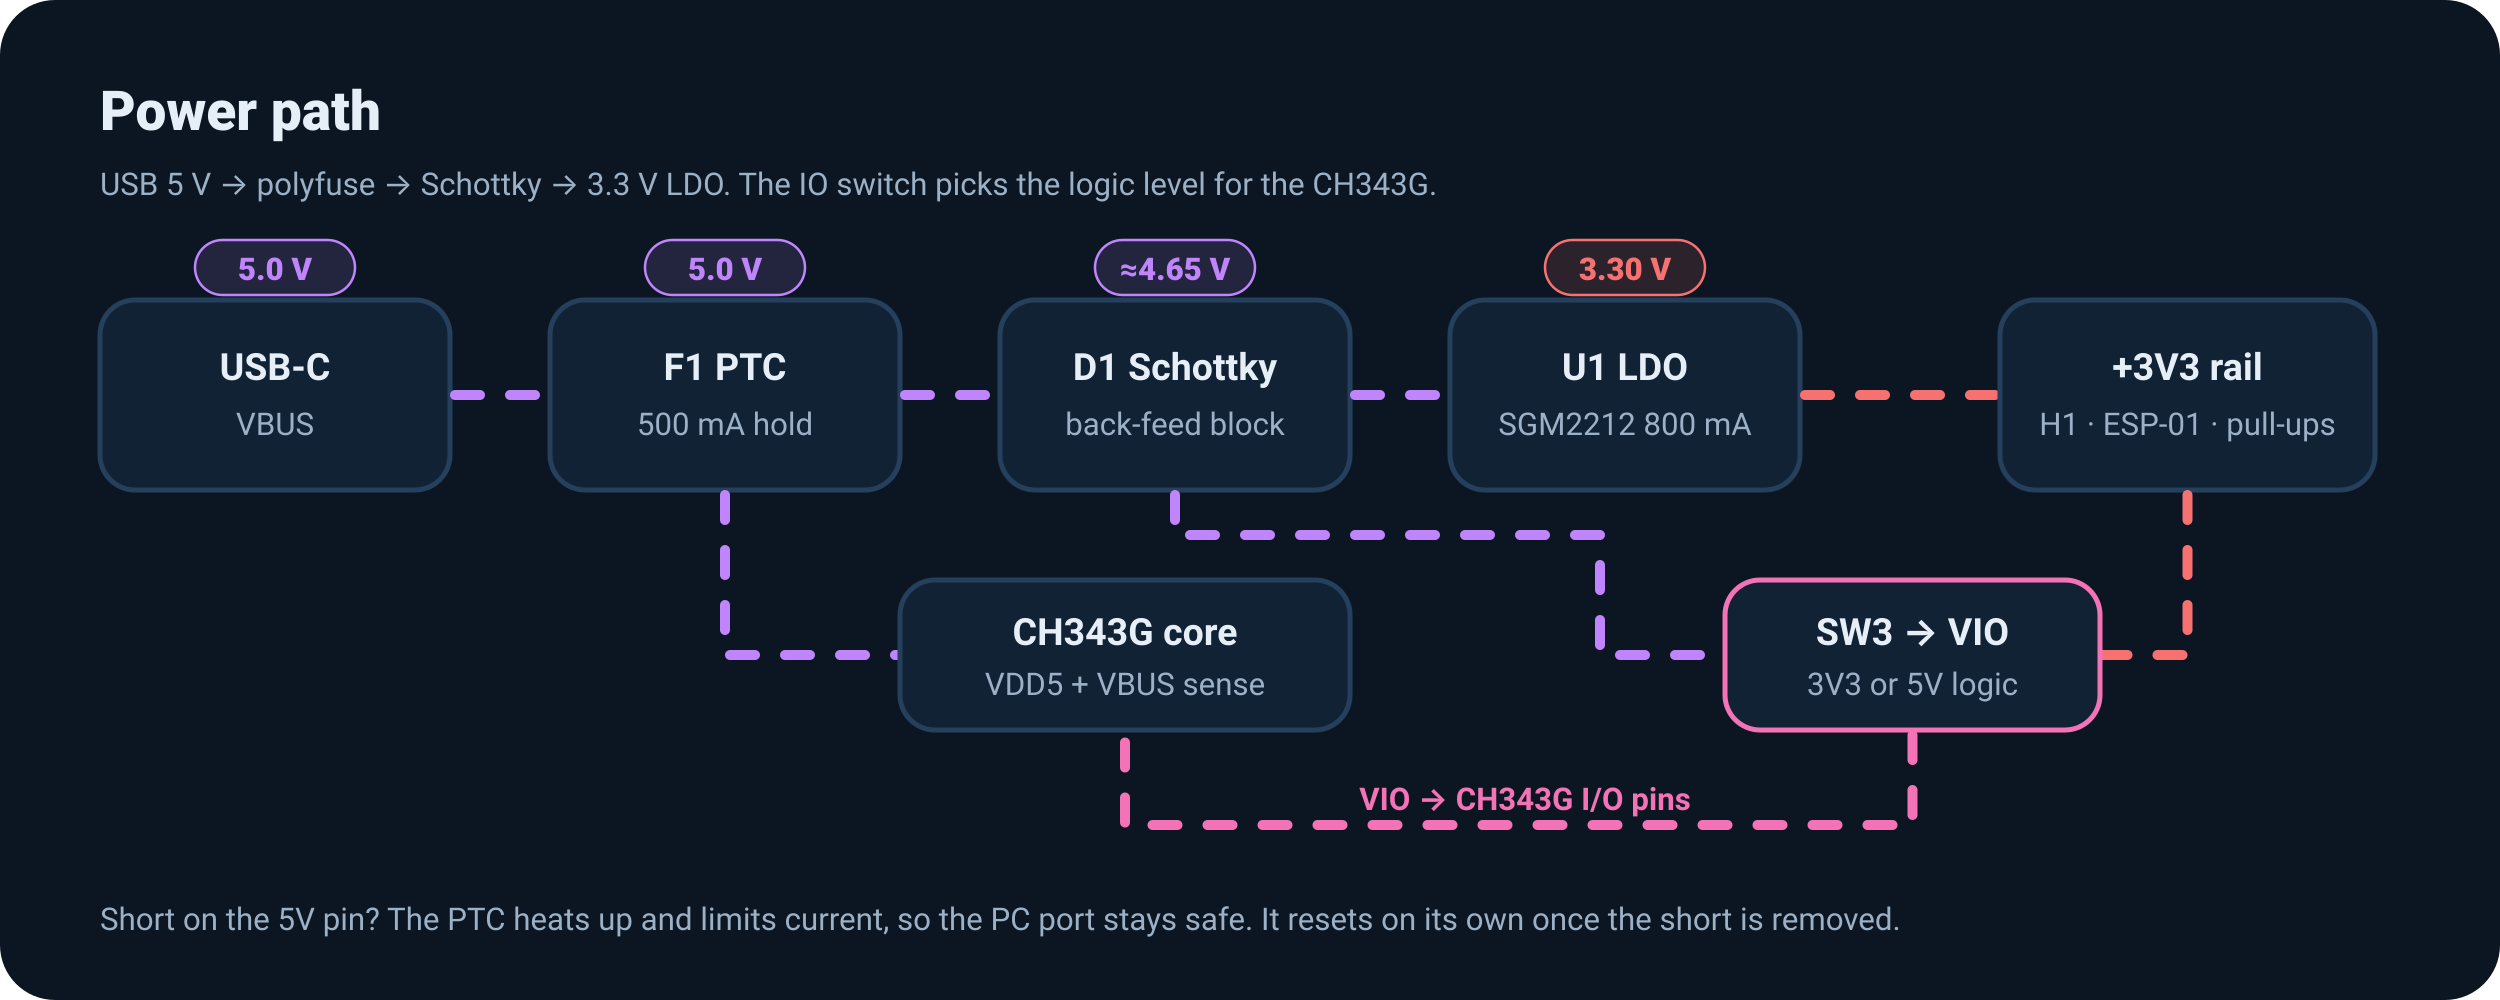
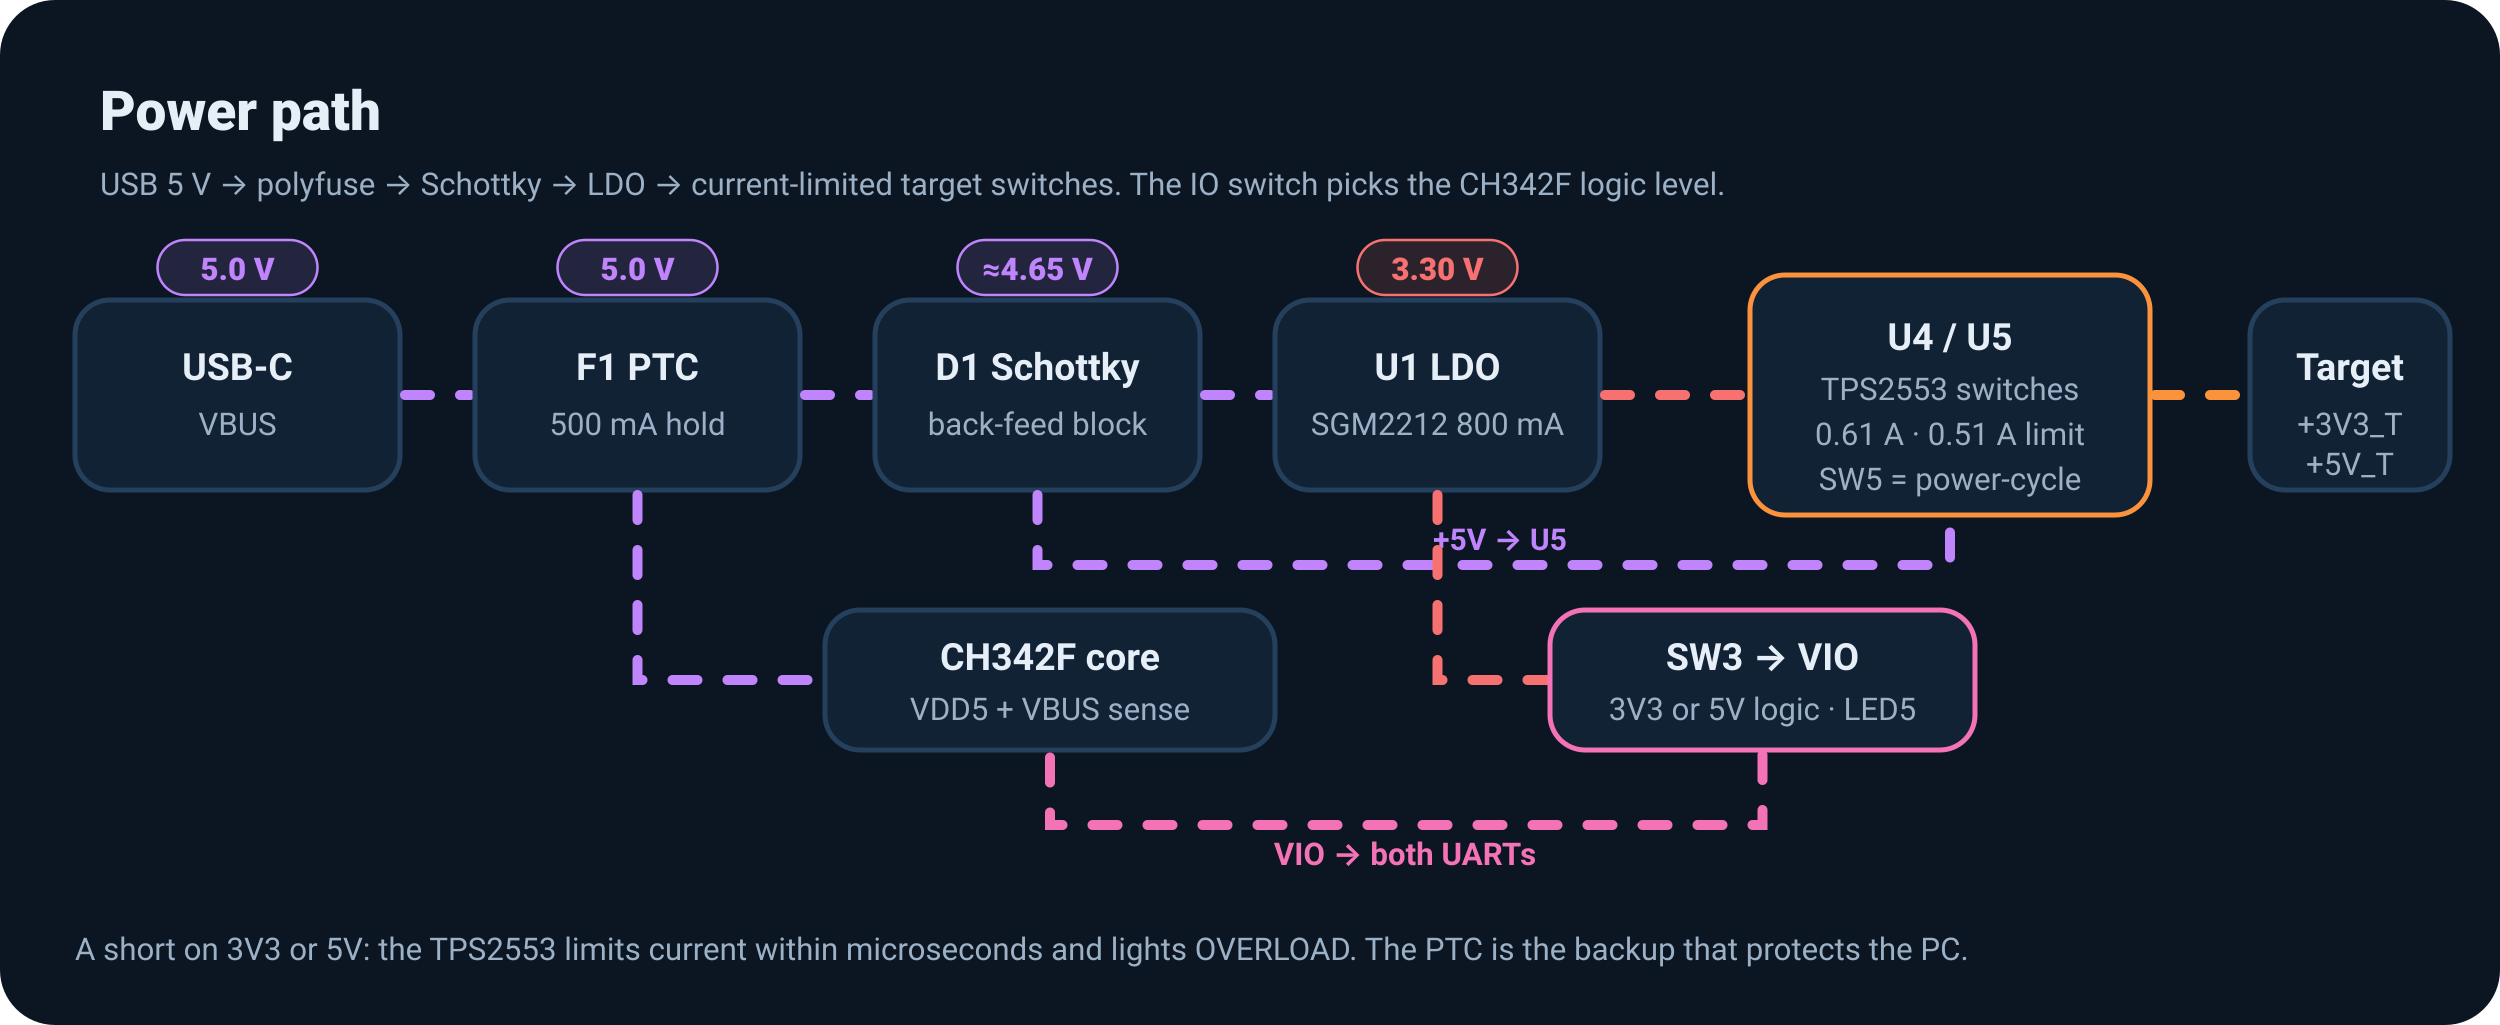
- <svg xmlns="http://www.w3.org/2000/svg" viewBox="0 0 1000 400" width="1000" height="400" role="img">
+ <svg xmlns="http://www.w3.org/2000/svg" viewBox="0 0 1000 410" width="1000" height="410" role="img">
  <style>
text{font-family:'Segoe UI',system-ui,-apple-system,Roboto,sans-serif}
.t{fill:#e6eef8;font-weight:700;font-size:15px}
.s{fill:#9cb0c6;font-size:12.5px}
.h{fill:#e6eef8;font-weight:800;font-size:22px}
.box{fill:#122235;stroke:#25405c;stroke-width:2}
.flow{fill:none;stroke-width:4;stroke-linecap:round;stroke-dasharray:10 12;animation:flow 1.2s linear infinite}
@keyframes flow{to{stroke-dashoffset:-44}}

@media (prefers-reduced-motion:reduce){*{animation:none!important}}
</style>
-   <rect width="1000" height="400" rx="22" fill="#0b1622" />
+   <rect width="1000" height="410" rx="22" fill="#0b1622" />
  <defs>
    <linearGradient id="pg" x1="0" y1="0" x2="1" y2="1">
      <stop offset="0" stop-color="#0f7a4f" />
      <stop offset="1" stop-color="#07432b" />
    </linearGradient>
    <linearGradient id="chipg" x1="0" y1="0" x2="0" y2="1">
      <stop offset="0" stop-color="#2b2f36" />
      <stop offset="1" stop-color="#121418" />
    </linearGradient>
    <radialGradient id="glow" cx="80%" cy="0%" r="70%">
      <stop offset="0" stop-color="#14b8a6" stop-opacity=".35" />
      <stop offset="1" stop-color="#14b8a6" stop-opacity="0" />
    </radialGradient>
  </defs>
  <text x="40" y="52" class="h">Power path</text>
-   <text x="40" y="78" class="s">USB 5 V → polyfuse → Schottky → 3.3 V LDO. The IO switch picks the logic level for the CH343G.</text>
-   <rect class="box" x="40" y="120" width="140" height="76" rx="14" />
-   <text class="t" x="110" y="152" text-anchor="middle">USB-C</text>
-   <text class="s" x="110" y="174" text-anchor="middle">VBUS</text>
-   <rect x="78" y="96" width="64" height="22" rx="11" fill="#c084fc22" stroke="#c084fc" />
-   <text x="110" y="112" text-anchor="middle" style="fill:#c084fc;font-weight:800;font-size:12.5px">5.0 V</text>
-   <path class="flow" d="M182 158H218" stroke="#c084fc" />
-   <rect class="box" x="220" y="120" width="140" height="76" rx="14" />
-   <text class="t" x="290" y="152" text-anchor="middle">F1 PTC</text>
-   <text class="s" x="290" y="174" text-anchor="middle">500 mA hold</text>
-   <rect x="258" y="96" width="64" height="22" rx="11" fill="#c084fc22" stroke="#c084fc" />
-   <text x="290" y="112" text-anchor="middle" style="fill:#c084fc;font-weight:800;font-size:12.5px">5.0 V</text>
-   <path class="flow" d="M362 158H398" stroke="#c084fc" />
-   <rect class="box" x="400" y="120" width="140" height="76" rx="14" />
-   <text class="t" x="470" y="152" text-anchor="middle">D1 Schottky</text>
-   <text class="s" x="470" y="174" text-anchor="middle">back-feed block</text>
-   <rect x="438" y="96" width="64" height="22" rx="11" fill="#c084fc22" stroke="#c084fc" />
-   <text x="470" y="112" text-anchor="middle" style="fill:#c084fc;font-weight:800;font-size:12.5px">≈4.65 V</text>
-   <path class="flow" d="M542 158H578" stroke="#c084fc" />
-   <rect class="box" x="580" y="120" width="140" height="76" rx="14" />
-   <text class="t" x="650" y="152" text-anchor="middle">U1 LDO</text>
-   <text class="s" x="650" y="174" text-anchor="middle">SGM2212 800 mA</text>
-   <rect x="618" y="96" width="64" height="22" rx="11" fill="#f8717122" stroke="#f87171" />
-   <text x="650" y="112" text-anchor="middle" style="fill:#f87171;font-weight:800;font-size:12.5px">3.30 V</text>
-   <path class="flow" d="M722 158H800" stroke="#f87171" />
-   <rect class="box" x="800" y="120" width="150" height="76" rx="14" />
-   <text class="t" x="875" y="152" text-anchor="middle">+3V3 rail</text>
-   <text class="s" x="875" y="174" text-anchor="middle">H1 · ESP-01 · pull-ups</text>
-   <path class="flow" d="M290 198V262H360" stroke="#c084fc" />
-   <rect class="box" x="360" y="232" width="180" height="60" rx="14" />
-   <text class="t" x="450" y="258" text-anchor="middle">CH343G core</text>
-   <text class="s" x="450" y="278" text-anchor="middle">VDD5 + VBUS sense</text>
-   <path class="flow" d="M470 198V214H640V262H690" stroke="#c084fc" style="animation-duration:1.6s" />
-   <path class="flow" d="M875 198V262H840" stroke="#f87171" style="animation-duration:1.6s" />
-   <rect class="box" x="690" y="232" width="150" height="60" rx="14" style="stroke:#f472b6" />
-   <text class="t" x="765" y="258" text-anchor="middle">SW3 → VIO</text>
-   <text class="s" x="765" y="278" text-anchor="middle">3V3 or 5V logic</text>
-   <path class="flow" d="M765 294V330H450V294" stroke="#f472b6" style="animation-duration:1.4s" />
-   <text x="610" y="324" text-anchor="middle" style="fill:#f472b6;font-weight:700;font-size:12.5px">VIO → CH343G I/O pins</text>
-   <text x="40" y="372" class="s">Short on the 5V pin? The PTC heats up and limits current, so the PC port stays safe. It resets on its own once the short is removed.</text>
+   <text x="40" y="78" class="s">USB 5 V → polyfuse → Schottky → LDO → current-limited target switches. The IO switch picks the CH342F logic level.</text>
+   <rect class="box" x="30" y="120" width="130" height="76" rx="14" />
+   <text class="t" x="95" y="152" text-anchor="middle">USB-C</text>
+   <text class="s" x="95" y="174" text-anchor="middle">VBUS</text>
+   <rect x="63" y="96" width="64" height="22" rx="11" fill="#c084fc22" stroke="#c084fc" />
+   <text x="95" y="112" text-anchor="middle" style="fill:#c084fc;font-weight:800;font-size:12.5px">5.0 V</text>
+   <path class="flow" d="M162 158H188" stroke="#c084fc" />
+   <rect class="box" x="190" y="120" width="130" height="76" rx="14" />
+   <text class="t" x="255" y="152" text-anchor="middle">F1 PTC</text>
+   <text class="s" x="255" y="174" text-anchor="middle">500 mA hold</text>
+   <rect x="223" y="96" width="64" height="22" rx="11" fill="#c084fc22" stroke="#c084fc" />
+   <text x="255" y="112" text-anchor="middle" style="fill:#c084fc;font-weight:800;font-size:12.5px">5.0 V</text>
+   <path class="flow" d="M322 158H348" stroke="#c084fc" />
+   <rect class="box" x="350" y="120" width="130" height="76" rx="14" />
+   <text class="t" x="415" y="152" text-anchor="middle">D1 Schottky</text>
+   <text class="s" x="415" y="174" text-anchor="middle">back-feed block</text>
+   <rect x="383" y="96" width="64" height="22" rx="11" fill="#c084fc22" stroke="#c084fc" />
+   <text x="415" y="112" text-anchor="middle" style="fill:#c084fc;font-weight:800;font-size:12.5px">≈4.65 V</text>
+   <path class="flow" d="M482 158H508" stroke="#c084fc" />
+   <rect class="box" x="510" y="120" width="130" height="76" rx="14" />
+   <text class="t" x="575" y="152" text-anchor="middle">U1 LDO</text>
+   <text class="s" x="575" y="174" text-anchor="middle">SGM2212 800 mA</text>
+   <rect x="543" y="96" width="64" height="22" rx="11" fill="#f8717122" stroke="#f87171" />
+   <text x="575" y="112" text-anchor="middle" style="fill:#f87171;font-weight:800;font-size:12.5px">3.30 V</text>
+   <path class="flow" d="M642 158H700" stroke="#f87171" />
+   <rect class="box" x="700" y="110" width="160" height="96" rx="14" style="stroke:#fb923c" />
+   <text class="t" x="780" y="140" text-anchor="middle">U4 / U5</text>
+   <text class="s" x="780" y="160" text-anchor="middle">TPS2553 switches</text>
+   <text class="s" x="780" y="178" text-anchor="middle">0.61 A · 0.51 A limit</text>
+   <text class="s" x="780" y="196" text-anchor="middle">SW5 = power-cycle</text>
+   <path class="flow" d="M862 158H900" stroke="#fb923c" />
+   <rect class="box" x="900" y="120" width="80" height="76" rx="14" />
+   <text class="t" x="940" y="152" text-anchor="middle">Target</text>
+   <text class="s" x="940" y="174" text-anchor="middle">+3V3_T</text>
+   <text class="s" x="940" y="190" text-anchor="middle">+5V_T</text>
+   <path class="flow" d="M415 198V226H780V208" stroke="#c084fc" style="animation-duration:1.6s" />
+   <text x="600" y="220" text-anchor="middle" style="fill:#c084fc;font-weight:700;font-size:12px">+5V → U5</text>
+   <path class="flow" d="M255 198V272H330" stroke="#c084fc" />
+   <rect class="box" x="330" y="244" width="180" height="56" rx="14" />
+   <text class="t" x="420" y="268" text-anchor="middle">CH342F core</text>
+   <text class="s" x="420" y="288" text-anchor="middle">VDD5 + VBUS sense</text>
+   <path class="flow" d="M575 198V272H620" stroke="#f87171" style="animation-duration:1.6s" />
+   <rect class="box" x="620" y="244" width="170" height="56" rx="14" style="stroke:#f472b6" />
+   <text class="t" x="705" y="268" text-anchor="middle">SW3 → VIO</text>
+   <text class="s" x="705" y="288" text-anchor="middle">3V3 or 5V logic · LED5</text>
+   <path class="flow" d="M705 302V330H420V302" stroke="#f472b6" style="animation-duration:1.4s" />
+   <text x="562" y="346" text-anchor="middle" style="fill:#f472b6;font-weight:700;font-size:12.5px">VIO → both UARTs</text>
+   <text x="30" y="384" class="s">A short on 3V3 or 5V: the TPS2553 limits current within microseconds and lights OVERLOAD. The PTC is the backup that protects the PC.</text>
</svg>
